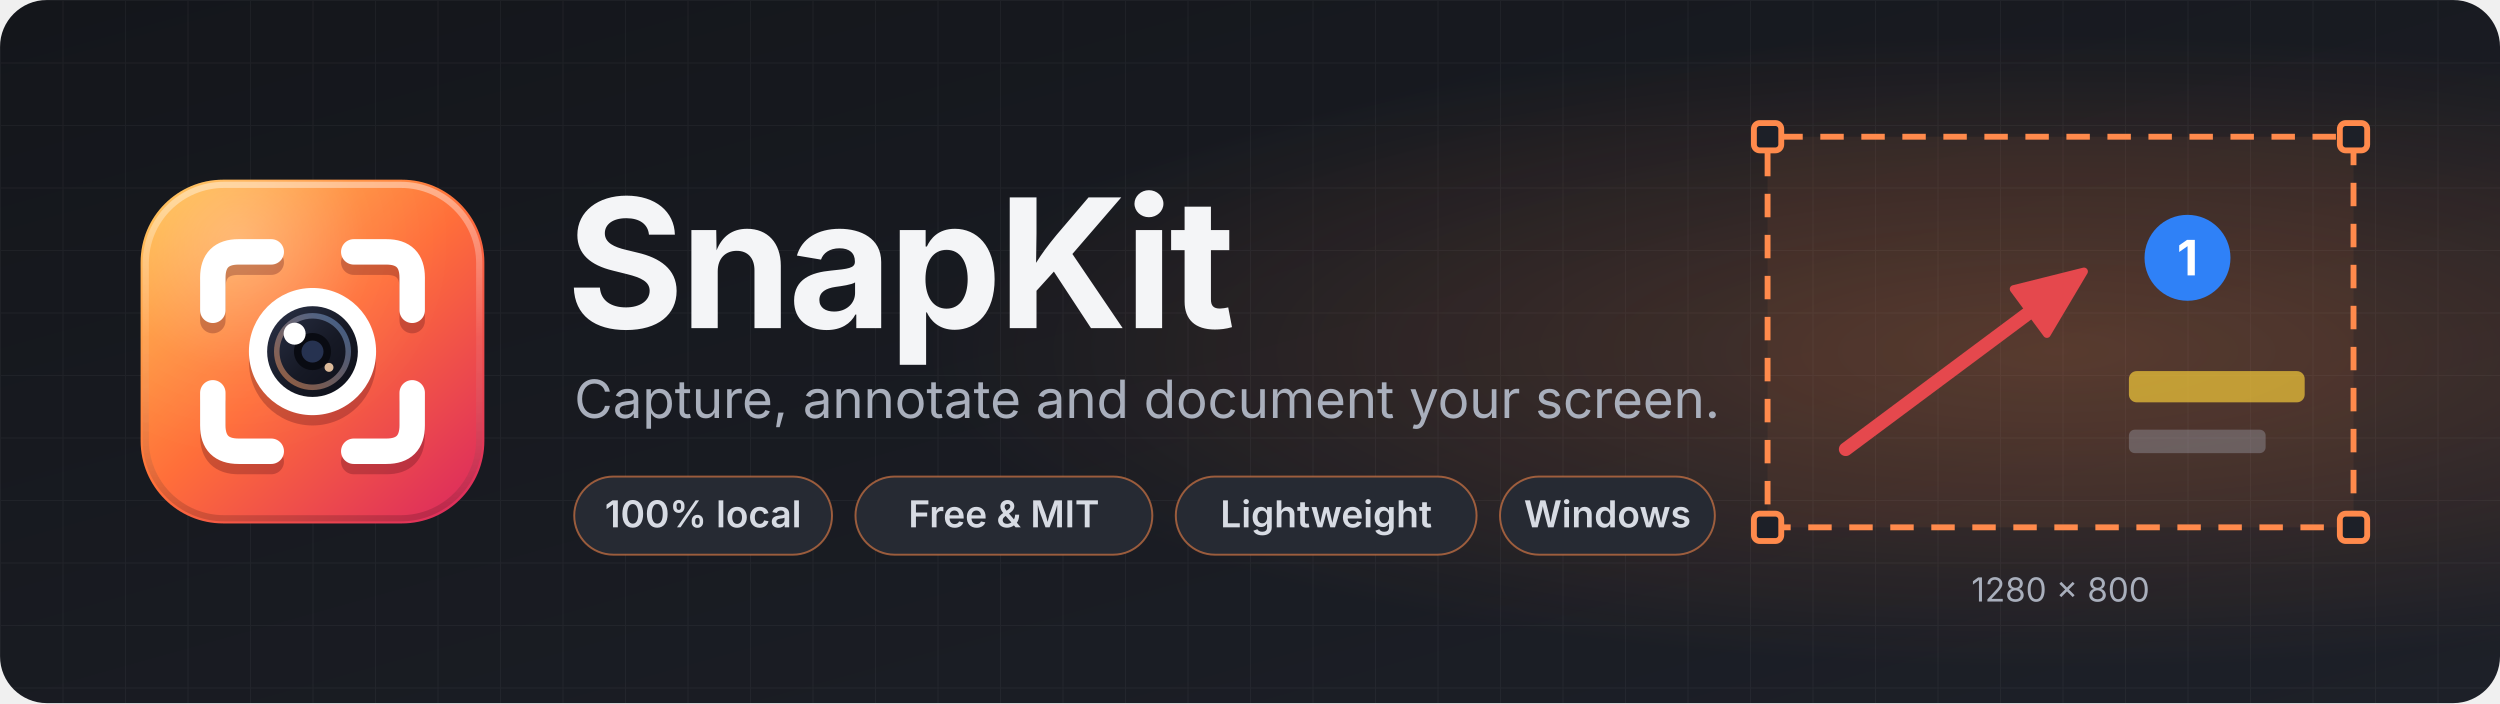
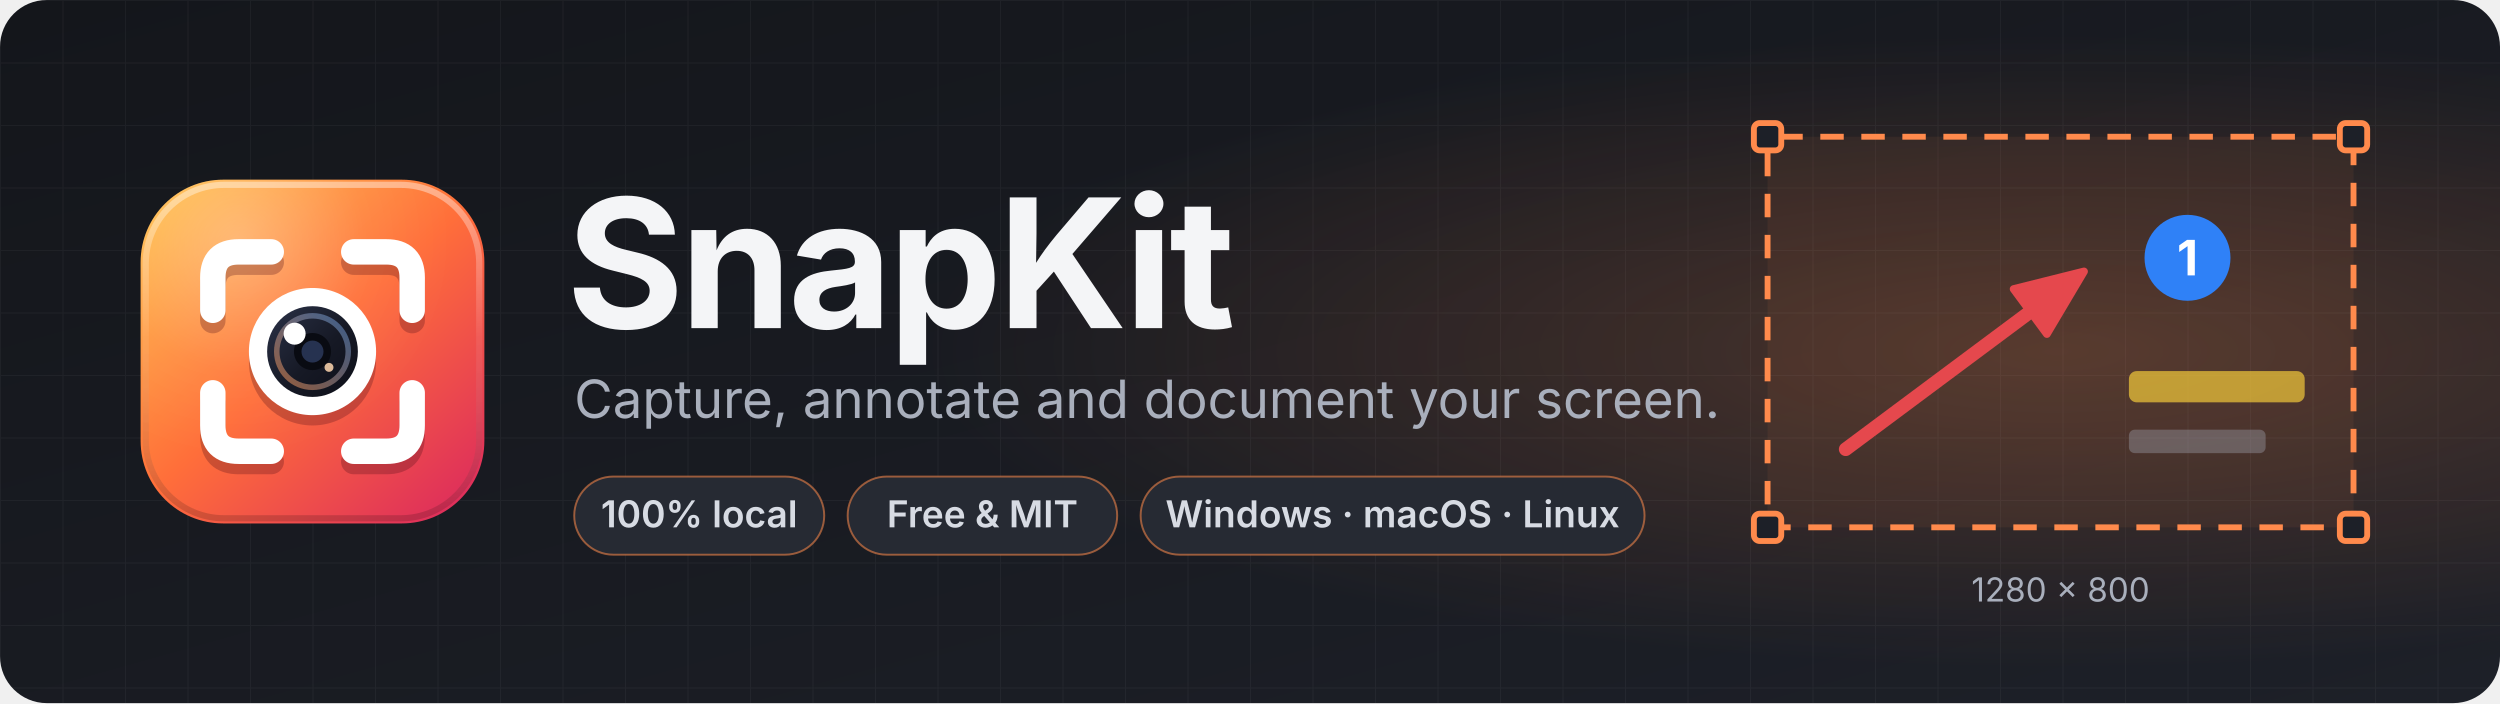
<svg xmlns="http://www.w3.org/2000/svg" viewBox="0 0 1280 360" width="1280" height="360" role="img" aria-label="SnapKit: capture, annotate and document your screen. 100% local, free and open source.">
  <defs>
    <linearGradient id="bg" x1="0" y1="0" x2="1" y2="1">
      <stop offset="0" stop-color="#14161b" />
      <stop offset="1" stop-color="#1d2028" />
    </linearGradient>
    <pattern id="grid" width="32" height="32" patternUnits="userSpaceOnUse">
      <path d="M32 0H0V32" fill="none" stroke="#ffffff" stroke-opacity="0.04" stroke-width="1" />
    </pattern>
    <radialGradient id="glow" cx="0.82" cy="0.5" r="0.45">
      <stop offset="0" stop-color="#FF8A4C" stop-opacity="0.22" />
      <stop offset="1" stop-color="#FF8A4C" stop-opacity="0" />
    </radialGradient>
    <linearGradient id="logo_bg" x1="10%" y1="6%" x2="92%" y2="96%">
      <stop offset="0%" stop-color="#FFB443" />
      <stop offset="48%" stop-color="#FF6E3A" />
      <stop offset="100%" stop-color="#DE2E5B" />
    </linearGradient>
    <radialGradient id="logo_bloom" cx="28%" cy="18%" r="62%">
      <stop offset="0%" stop-color="#FFFFFF" stop-opacity="0.28" />
      <stop offset="60%" stop-color="#FFFFFF" stop-opacity="0.05" />
      <stop offset="100%" stop-color="#FFFFFF" stop-opacity="0" />
    </radialGradient>
    <linearGradient id="logo_rim" x1="50%" y1="1.5%" x2="50%" y2="98.5%">
      <stop offset="0%" stop-color="#FFFFFF" stop-opacity="0.40" />
      <stop offset="45%" stop-color="#FFFFFF" stop-opacity="0.08" />
      <stop offset="100%" stop-color="#000000" stop-opacity="0.16" />
    </linearGradient>
    <linearGradient id="logo_glass" x1="0%" y1="0%" x2="100%" y2="100%">
      <stop offset="0%" stop-color="#2B3248" />
      <stop offset="55%" stop-color="#161925" />
      <stop offset="100%" stop-color="#0D0F18" />
    </linearGradient>
    <linearGradient id="logo_ar" x1="0%" y1="100%" x2="100%" y2="0%">
      <stop offset="0%" stop-color="#FF944D" stop-opacity="0.55" />
      <stop offset="100%" stop-color="#6EAFFF" stop-opacity="0.45" />
    </linearGradient>
  </defs>
  <rect width="1280" height="360" rx="24" fill="url(#bg)" />
  <rect width="1280" height="360" rx="24" fill="url(#grid)" />
  <rect width="1280" height="360" rx="24" fill="url(#glow)" />
  <g transform="translate(905 70)">
    <rect x="0" y="0" width="300" height="200" rx="6" fill="#FF8A4C" fill-opacity="0.07" stroke="#FF8A4C" stroke-width="3" stroke-dasharray="12 9" />
    <g fill="#1d2028" stroke="#FF8A4C" stroke-width="3">
      <rect x="-7" y="-7" width="14" height="14" rx="3" />
      <rect x="293" y="-7" width="14" height="14" rx="3" />
      <rect x="-7" y="193" width="14" height="14" rx="3" />
      <rect x="293" y="193" width="14" height="14" rx="3" />
    </g>
    <path d="M40 160 L138 87" stroke="#E5484D" stroke-width="7" stroke-linecap="round" />
    <path d="M162 69 L126 78 L143 101 Z" fill="#E5484D" stroke="#E5484D" stroke-width="4" stroke-linejoin="round" />
    <circle cx="215" cy="62" r="22" fill="#2F81F7" />
    <text x="215" y="71" text-anchor="middle" font-family="Inter, Segoe UI, Helvetica, Arial, sans-serif" font-size="25" font-weight="700" fill="#fff">1</text>
    <rect x="185" y="120" width="90" height="16" rx="4" fill="#FFD43B" fill-opacity="0.65" />
    <rect x="185" y="150" width="70" height="12" rx="3" fill="#a9afbc" fill-opacity="0.35" />
    <text x="150" y="238" text-anchor="middle" font-family="Inter, Segoe UI, Helvetica, Arial, sans-serif" font-size="17" fill="#a9afbc">1280 × 800</text>
  </g>
  <g transform="translate(72 92) scale(1.76)">
    <rect width="100" height="100" rx="24" fill="url(#logo_bg)" />
    <rect width="100" height="100" rx="24" fill="url(#logo_bloom)" />
    <rect x="1.5" y="1.5" width="97" height="97" rx="22.8" fill="none" stroke="url(#logo_rim)" stroke-width="1.8" />
    <g transform="translate(0 3)" opacity="0.28" fill="none" stroke="#4A0C16" stroke-width="7.4" stroke-linecap="round" stroke-linejoin="round">
      <path d="M21 38V28.5Q21 21 28.5 21H38 M62 21H71.5Q79 21 79 28.5V38 M79 62V71.5Q79 79 71.5 79H62 M38 79H28.5Q21 79 21 71.5V62" />
      <circle cx="50" cy="50" r="18.5" fill="#4A0C16" stroke="none" />
    </g>
    <path d="M21 38V28.5Q21 21 28.5 21H38 M62 21H71.5Q79 21 79 28.5V38 M79 62V71.5Q79 79 71.5 79H62 M38 79H28.5Q21 79 21 71.5V62" fill="none" stroke="#FFFFFF" stroke-width="7.4" stroke-linecap="round" stroke-linejoin="round" />
    <circle cx="50" cy="50" r="18.5" fill="#FFFFFF" />
    <circle cx="50" cy="50" r="13.2" fill="url(#logo_glass)" />
    <circle cx="50" cy="50" r="10.4" fill="none" stroke="url(#logo_ar)" stroke-width="1.6" />
    <circle cx="50" cy="50" r="5.4" fill="#090B12" />
    <circle cx="50" cy="50" r="3.2" fill="#465C94" fill-opacity="0.48" />
    <circle cx="44.8" cy="44.8" r="3.2" fill="#FFFFFF" />
    <circle cx="54.8" cy="54.6" r="1.3" fill="#FFD7AF" fill-opacity="0.85" />
  </g>
  <text x="290" y="168" font-family="Inter, Segoe UI, Helvetica, Arial, sans-serif" font-size="92" font-weight="700" letter-spacing="-2" fill="#f4f5f7">SnapKit</text>
  <text x="294" y="214" font-family="Inter, Segoe UI, Helvetica, Arial, sans-serif" font-size="27" fill="#a9afbc">Capture, annotate and document your screen.</text>
  <g font-family="Inter, Segoe UI, Helvetica, Arial, sans-serif" font-size="19" font-weight="600" fill="#d7dbe3">
-     <rect x="294" y="244" width="132" height="40" rx="20" fill="#262a33" stroke="#FF8A4C" stroke-opacity="0.55" />
-     <text x="360" y="270" text-anchor="middle">100% local</text>
-     <rect x="438" y="244" width="152" height="40" rx="20" fill="#262a33" stroke="#FF8A4C" stroke-opacity="0.55" />
-     <text x="514" y="270" text-anchor="middle">Free &amp; MIT</text>
-     <rect x="602" y="244" width="154" height="40" rx="20" fill="#262a33" stroke="#FF8A4C" stroke-opacity="0.55" />
-     <text x="679" y="270" text-anchor="middle">Lightweight</text>
-     <rect x="768" y="244" width="110" height="40" rx="20" fill="#262a33" stroke="#FF8A4C" stroke-opacity="0.55" />
-     <text x="823" y="270" text-anchor="middle">Windows</text>
+     <rect x="294" y="244" width="128" height="40" rx="20" fill="#262a33" stroke="#FF8A4C" stroke-opacity="0.55" />
+     <text x="358" y="270" text-anchor="middle">100% local</text>
+     <rect x="434" y="244" width="138" height="40" rx="20" fill="#262a33" stroke="#FF8A4C" stroke-opacity="0.55" />
+     <text x="503" y="270" text-anchor="middle">Free &amp; MIT</text>
+     <rect x="584" y="244" width="258" height="40" rx="20" fill="#262a33" stroke="#FF8A4C" stroke-opacity="0.55" />
+     <text x="713" y="270" text-anchor="middle">Windows · macOS · Linux</text>
  </g>
</svg>
